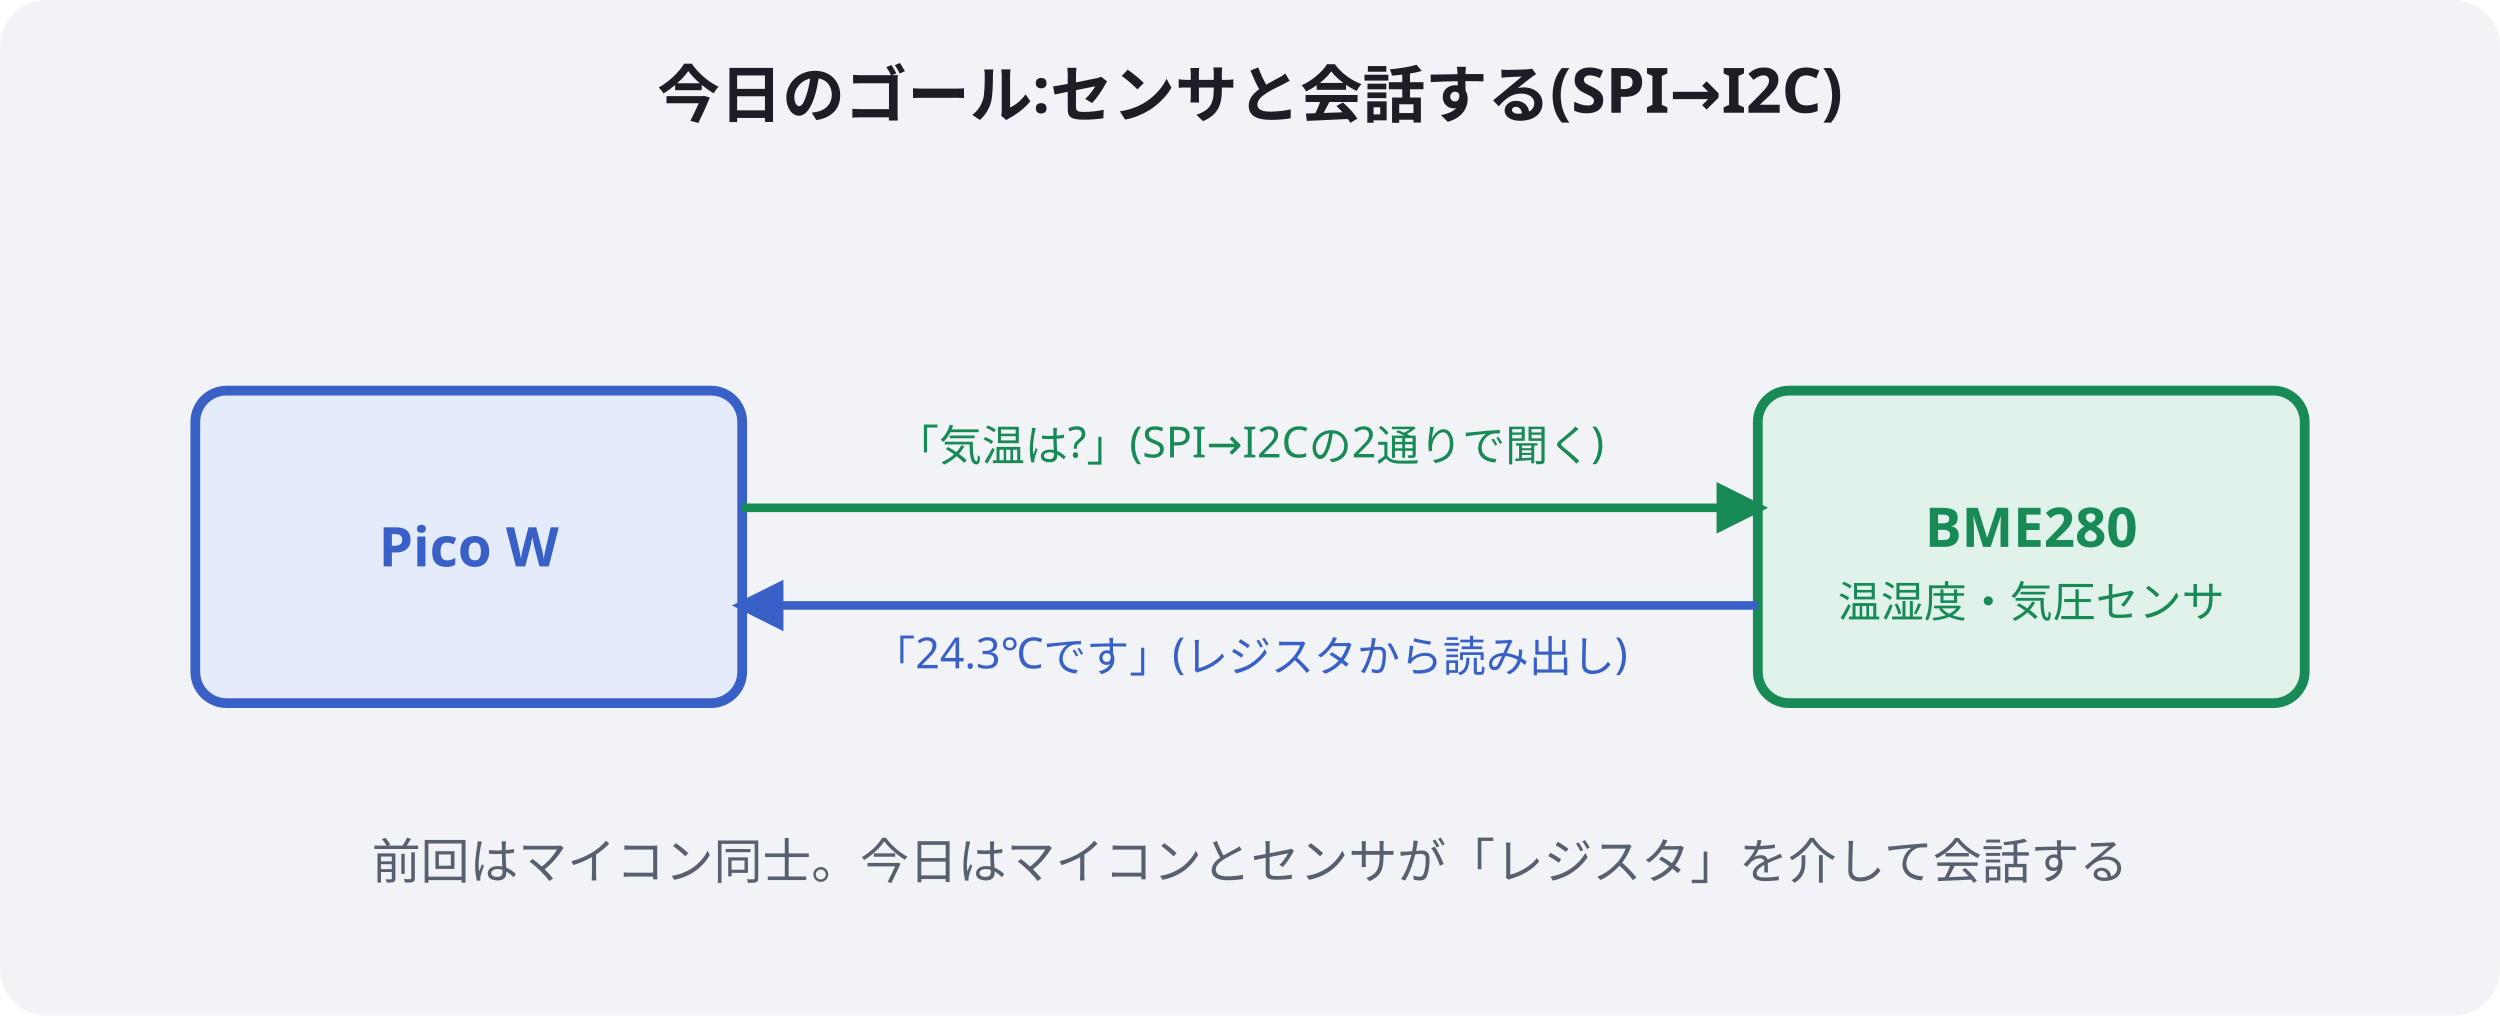
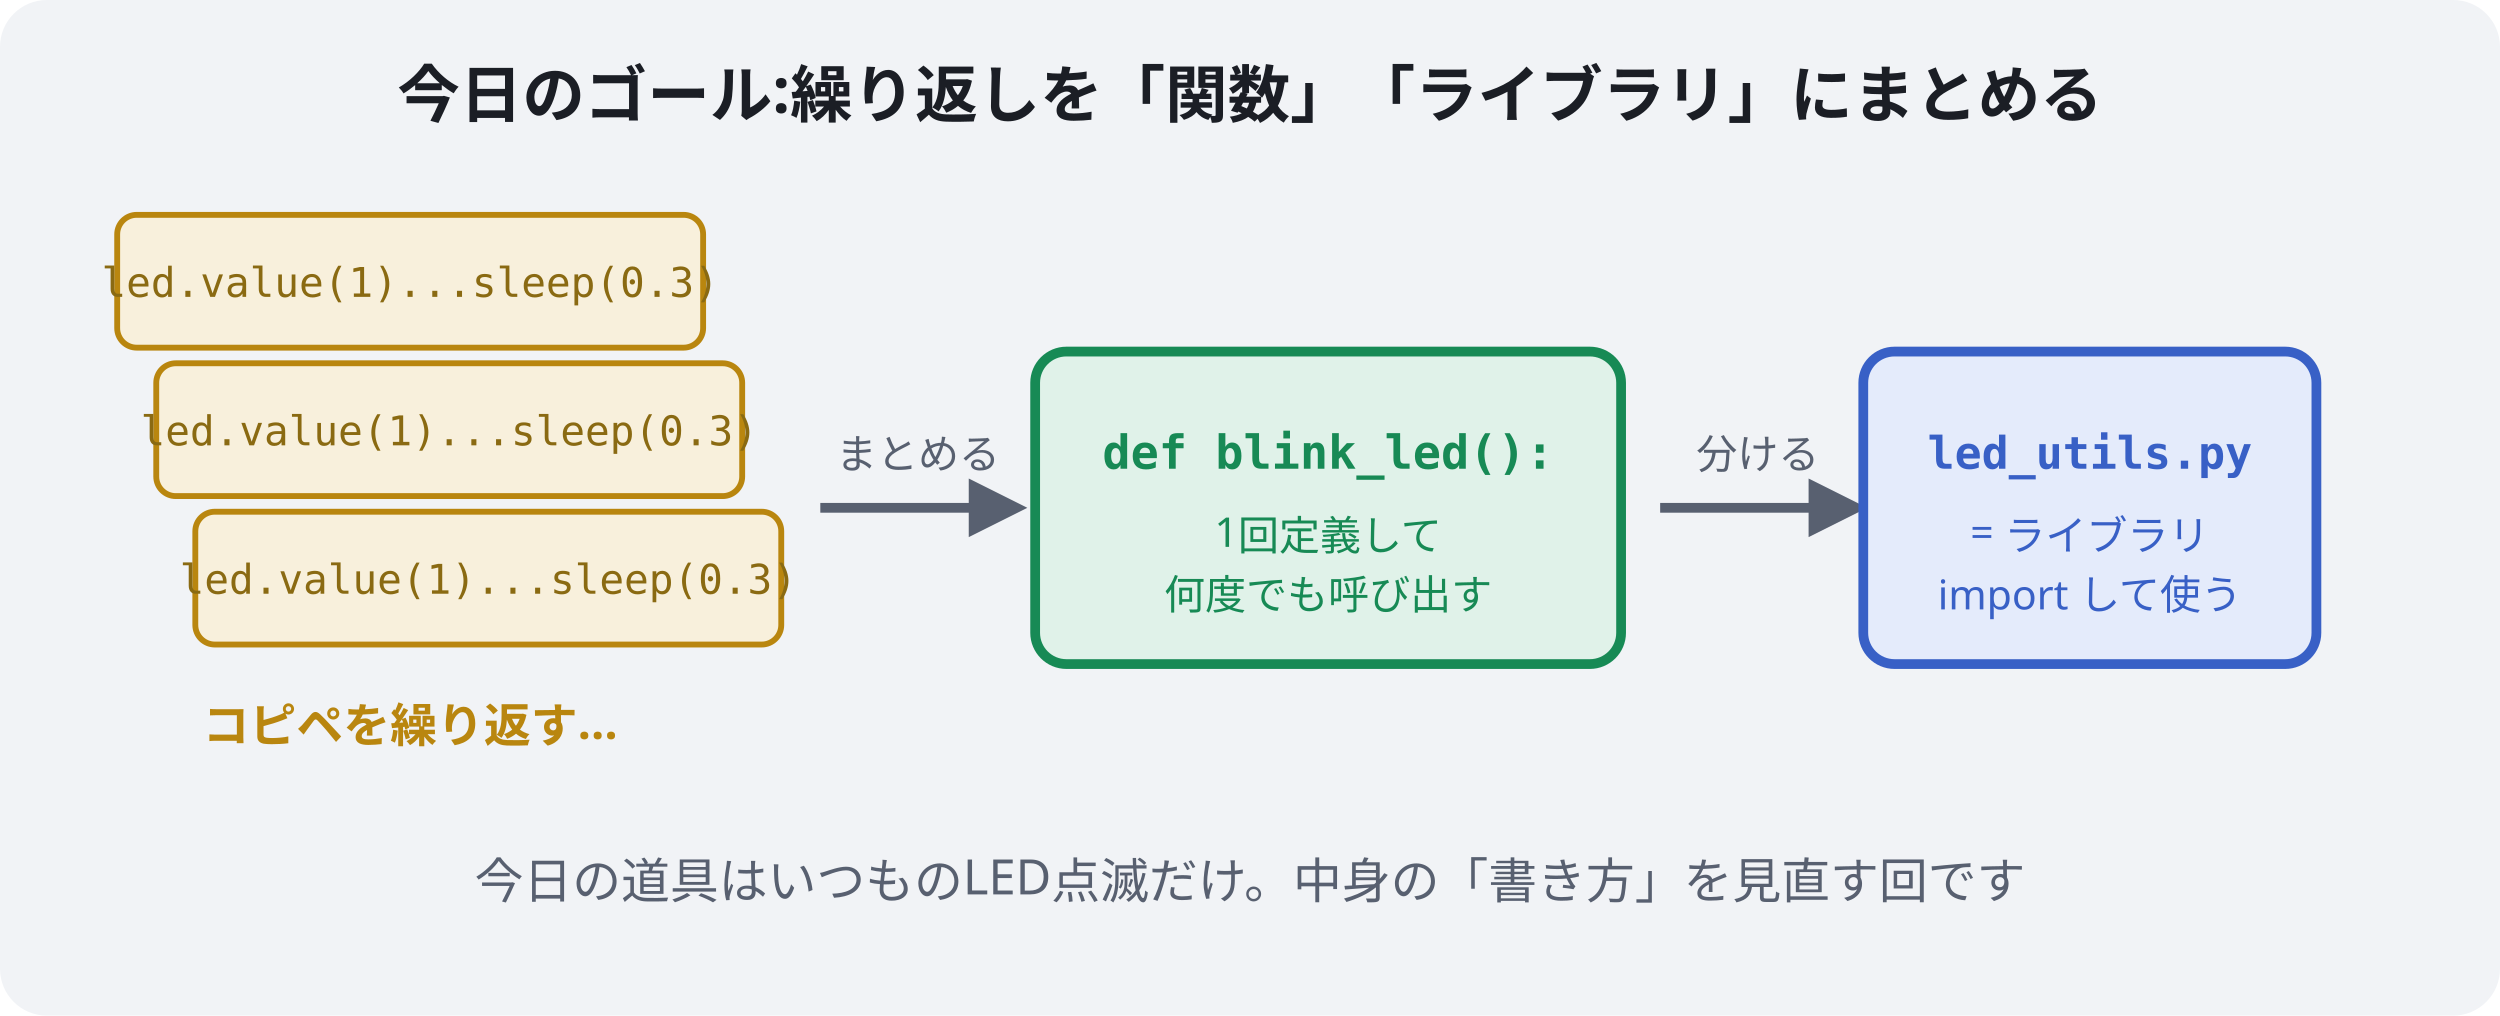
<svg xmlns="http://www.w3.org/2000/svg" viewBox="0 0 640 260" font-family="Hiragino Sans, Yu Gothic, Meiryo, sans-serif">
  <rect x="0" y="0" width="640" height="260" fill="#f1f3f6" rx="12" />
-   <rect x="50" y="100" width="140" height="80" rx="8" fill="#e4ebfb" stroke="#3860c6" stroke-width="2.5" />
-   <text x="120" y="145" text-anchor="middle" font-size="14" font-weight="700" fill="#3860c6">Pico W</text>
-   <rect x="450" y="100" width="140" height="80" rx="8" fill="#e0f2e9" stroke="#178a55" stroke-width="2.5" />
-   <text x="520" y="140" text-anchor="middle" font-size="14" font-weight="700" fill="#178a55">BME280</text>
-   <text x="520" y="158" text-anchor="middle" font-size="11" fill="#178a55">温湿度・気圧センサ</text>
-   <path d="M 190 130 L 450 130" stroke="#178a55" stroke-width="2.2" fill="none" marker-end="url(#a1)" />
-   <path d="M 450 155 L 190 155" stroke="#3860c6" stroke-width="2.2" fill="none" marker-end="url(#a2)" />
+   <text x="320" y="30" text-anchor="middle" font-size="16" font-weight="700" fill="#1b1e25">今日のゴール:繰り返しを「関数」「ライブラリ」にまとめる</text>
+   <g>
+     <rect x="30" y="55" width="150" height="34" rx="5" fill="#f8f0dc" stroke="#b9860f" stroke-width="1.5" />
+     <text x="105" y="76" text-anchor="middle" font-size="10.5" fill="#8a6a12" font-family="monospace">led.value(1)...sleep(0.3)</text>
+     <rect x="40" y="93" width="150" height="34" rx="5" fill="#f8f0dc" stroke="#b9860f" stroke-width="1.5" />
+     <text x="115" y="114" text-anchor="middle" font-size="10.5" fill="#8a6a12" font-family="monospace">led.value(1)...sleep(0.3)</text>
+     <rect x="50" y="131" width="150" height="34" rx="5" fill="#f8f0dc" stroke="#b9860f" stroke-width="1.5" />
+     <text x="125" y="152" text-anchor="middle" font-size="10.5" fill="#8a6a12" font-family="monospace">led.value(1)...sleep(0.3)</text>
+     <text x="105" y="190" text-anchor="middle" font-size="12" font-weight="700" fill="#b9860f">コピペを繰り返す…</text>
+   </g>
+   <path d="M 210 130 L 260 130" stroke="#586070" stroke-width="2.5" fill="none" marker-end="url(#a0)" />
+   <text x="235" y="120" text-anchor="middle" font-size="10.5" fill="#586070">まとめる</text>
+   <g>
+     <rect x="265" y="90" width="150" height="80" rx="8" fill="#e0f2e9" stroke="#178a55" stroke-width="2.5" />
+     <text x="340" y="120" text-anchor="middle" font-size="12" font-weight="700" fill="#178a55" font-family="monospace">def blink_led():</text>
+     <text x="340" y="140" text-anchor="middle" font-size="10.5" fill="#178a55">1回定義して</text>
+     <text x="340" y="156" text-anchor="middle" font-size="10.5" fill="#178a55">何度でも呼び出す</text>
+   </g>
+   <path d="M 425 130 L 475 130" stroke="#586070" stroke-width="2.5" fill="none" marker-end="url(#a1)" />
+   <text x="450" y="120" text-anchor="middle" font-size="10.5" fill="#586070">分ける</text>
+   <g>
+     <path d="M 485 90 h 100 a 8 8 0 0 1 8 8 v 64 a 8 8 0 0 1 -8 8 h -100 a 8 8 0 0 1 -8 -8 v -64 a 8 8 0 0 1 8 -8 z" fill="#e4ebfb" stroke="#3860c6" stroke-width="2.5" />
+     <text x="535" y="120" text-anchor="middle" font-size="11.5" font-weight="700" fill="#3860c6" font-family="monospace">led_utils.py</text>
+     <text x="535" y="140" text-anchor="middle" font-size="10.5" fill="#3860c6">= ライブラリ</text>
+     <text x="535" y="156" text-anchor="middle" font-size="10.5" fill="#3860c6">import して使う</text>
+   </g>
  <defs>
+     <marker id="a0" viewBox="0 0 10 10" refX="8" refY="5" markerWidth="6" markerHeight="6" orient="auto-start-reverse">
+       <path d="M0 0L10 5L0 10z" fill="#586070" />
+     </marker>
    <marker id="a1" viewBox="0 0 10 10" refX="8" refY="5" markerWidth="6" markerHeight="6" orient="auto-start-reverse">
-       <path d="M0 0L10 5L0 10z" fill="#178a55" />
-     </marker>
-     <marker id="a2" viewBox="0 0 10 10" refX="8" refY="5" markerWidth="6" markerHeight="6" orient="auto-start-reverse">
-       <path d="M0 0L10 5L0 10z" fill="#3860c6" />
+       <path d="M0 0L10 5L0 10z" fill="#586070" />
    </marker>
  </defs>
-   <text x="320" y="118" text-anchor="middle" font-size="11" fill="#178a55">「気温は?」(SPI→I2Cの2通りで聞く)</text>
-   <text x="320" y="172" text-anchor="middle" font-size="11" fill="#3860c6">「24.3℃です」(レジスタから読み出し)</text>
-   <text x="320" y="30" text-anchor="middle" font-size="16" font-weight="700" fill="#1b1e25">今日のゴール:センサと会話する(SPI→I2C)</text>
-   <text x="320" y="225" text-anchor="middle" font-size="12.5" fill="#586070">前回はマイコン同士。今日はマイコンとセンサが「レジスタ」を介して会話する</text>
+   <text x="320" y="230" text-anchor="middle" font-size="12.5" fill="#586070">今日の道具はいつものLED点滅だけ。中身の「書き方」を見直す回です</text>
</svg>
